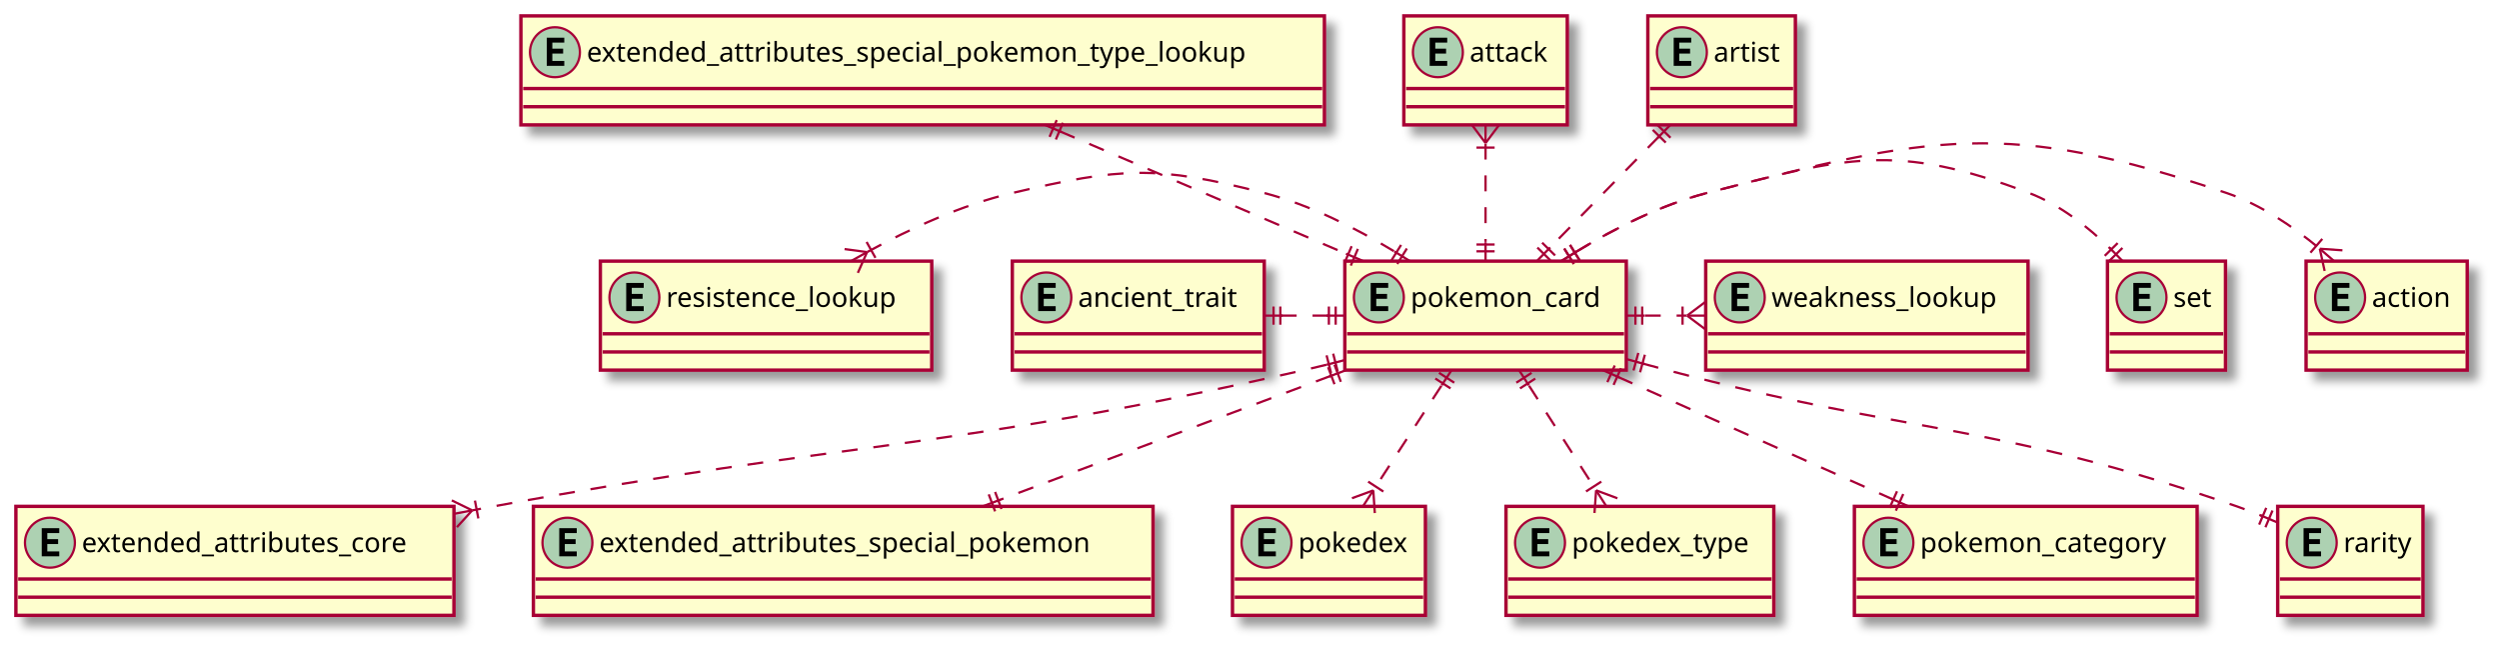
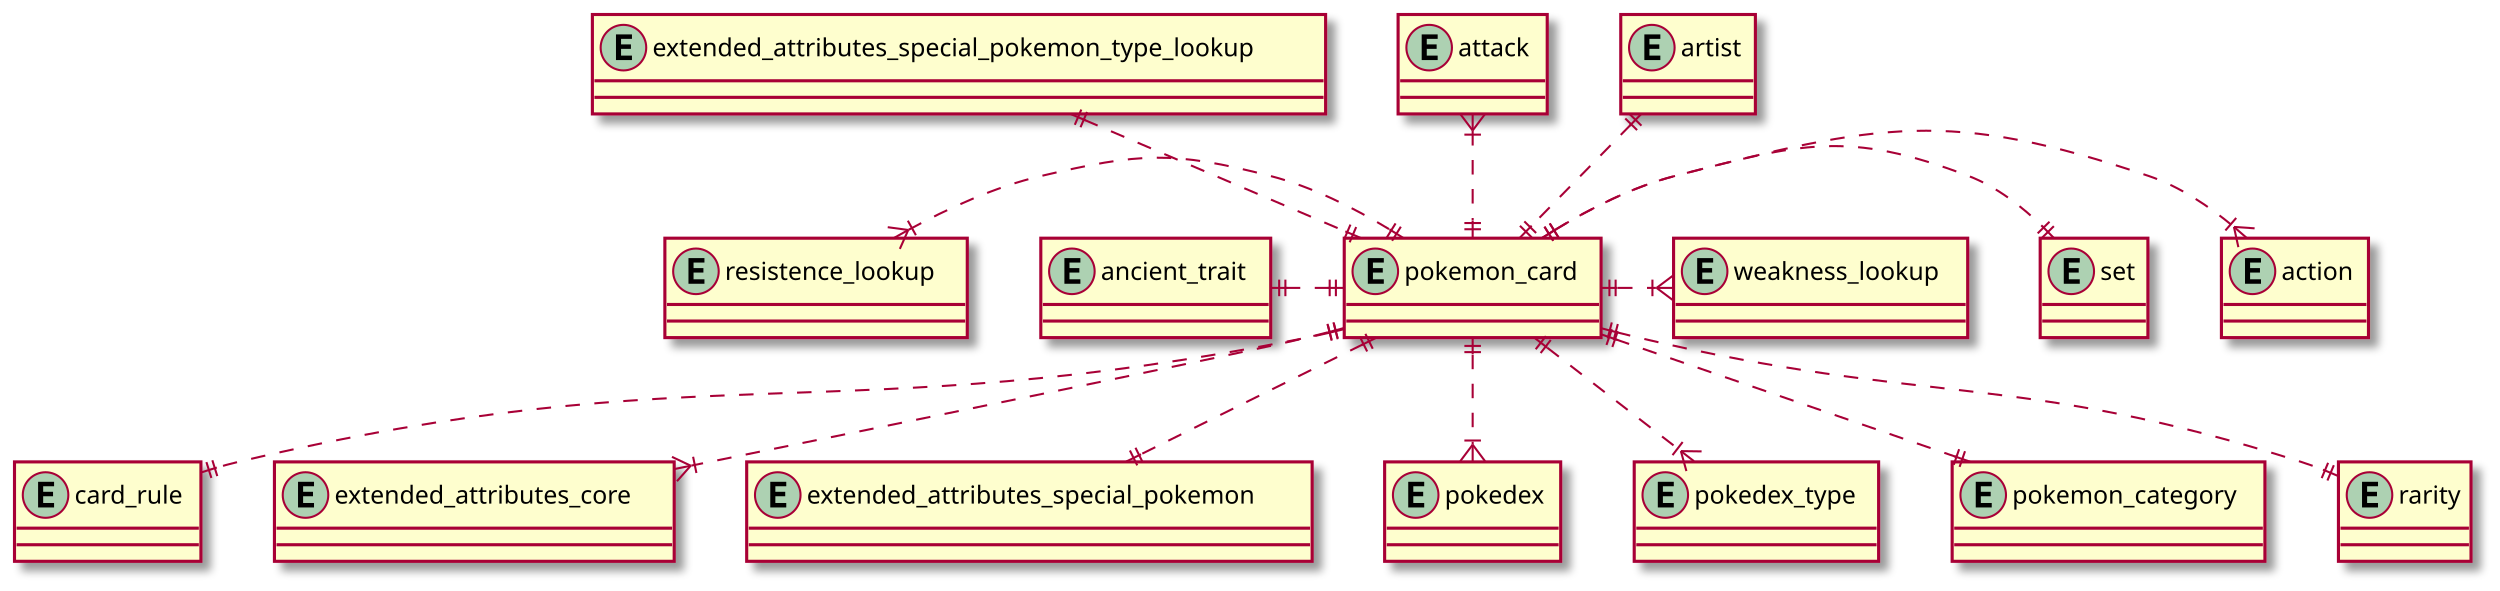
- <svg xmlns="http://www.w3.org/2000/svg" contentScriptType="application/ecmascript" contentStyleType="text/css" height="285px" preserveAspectRatio="none" style="width:1101px;height:285px;" version="1.1" viewBox="0 0 1101 285" width="1101px" zoomAndPan="magnify">
+ <svg xmlns="http://www.w3.org/2000/svg" contentScriptType="application/ecmascript" contentStyleType="text/css" height="285px" preserveAspectRatio="none" style="width:1207px;height:285px;" version="1.1" viewBox="0 0 1207 285" width="1207px" zoomAndPan="magnify">
  <defs>
-     <filter height="300%" id="focoyhp08pveo" width="300%" x="-1" y="-1">
+     <filter height="300%" id="f64eblwnz62o0" width="300%" x="-1" y="-1">
      <feGaussianBlur result="blurOut" stdDeviation="2.0" />
      <feColorMatrix in="blurOut" result="blurOut2" type="matrix" values="0 0 0 0 0 0 0 0 0 0 0 0 0 0 0 0 0 0 .4 0" />
      <feOffset dx="4.0" dy="4.0" in="blurOut2" result="blurOut3" />
      <feBlend in="SourceGraphic" in2="blurOut3" mode="normal" />
    </filter>
  </defs>
  <g>
-     <rect codeLine="2" fill="#FEFECE" filter="url(#focoyhp08pveo)" height="48" id="action" style="stroke:#A80036;stroke-width:1.5;" width="71" x="1016" y="115" />
-     <ellipse cx="1031" cy="131" fill="#ADD1B2" rx="11" ry="11" style="stroke:#A80036;stroke-width:1.0;" />
-     <path d="M1035.109,137 L1027.391,137 L1027.391,124.609 L1035.109,124.609 L1035.109,126.766 L1029.844,126.766 L1029.844,129.438 L1034.609,129.438 L1034.609,131.594 L1029.844,131.594 L1029.844,134.844 L1035.109,134.844 L1035.109,137 Z " fill="#000000" />
-     <text fill="#000000" font-family="sans-serif" font-size="12" lengthAdjust="spacingAndGlyphs" textLength="39" x="1045" y="135.154">action</text>
-     <line style="stroke:#A80036;stroke-width:1.5;" x1="1017" x2="1086" y1="147" y2="147" />
-     <line style="stroke:#A80036;stroke-width:1.5;" x1="1017" x2="1086" y1="155" y2="155" />
-     <rect codeLine="3" fill="#FEFECE" filter="url(#focoyhp08pveo)" height="48" id="ancient_trait" style="stroke:#A80036;stroke-width:1.5;" width="111" x="446" y="115" />
-     <ellipse cx="461" cy="131" fill="#ADD1B2" rx="11" ry="11" style="stroke:#A80036;stroke-width:1.0;" />
-     <path d="M465.109,137 L457.391,137 L457.391,124.609 L465.109,124.609 L465.109,126.766 L459.844,126.766 L459.844,129.438 L464.609,129.438 L464.609,131.594 L459.844,131.594 L459.844,134.844 L465.109,134.844 L465.109,137 Z " fill="#000000" />
-     <text fill="#000000" font-family="sans-serif" font-size="12" lengthAdjust="spacingAndGlyphs" textLength="79" x="475" y="135.154">ancient_trait</text>
-     <line style="stroke:#A80036;stroke-width:1.5;" x1="447" x2="556" y1="147" y2="147" />
-     <line style="stroke:#A80036;stroke-width:1.5;" x1="447" x2="556" y1="155" y2="155" />
-     <rect codeLine="4" fill="#FEFECE" filter="url(#focoyhp08pveo)" height="48" id="artist" style="stroke:#A80036;stroke-width:1.5;" width="65" x="726" y="7" />
-     <ellipse cx="741" cy="23" fill="#ADD1B2" rx="11" ry="11" style="stroke:#A80036;stroke-width:1.0;" />
-     <path d="M745.109,29 L737.391,29 L737.391,16.609 L745.109,16.609 L745.109,18.766 L739.844,18.766 L739.844,21.438 L744.609,21.438 L744.609,23.594 L739.844,23.594 L739.844,26.844 L745.109,26.844 L745.109,29 Z " fill="#000000" />
-     <text fill="#000000" font-family="sans-serif" font-size="12" lengthAdjust="spacingAndGlyphs" textLength="33" x="755" y="27.154">artist</text>
-     <line style="stroke:#A80036;stroke-width:1.5;" x1="727" x2="790" y1="39" y2="39" />
-     <line style="stroke:#A80036;stroke-width:1.5;" x1="727" x2="790" y1="47" y2="47" />
-     <rect codeLine="5" fill="#FEFECE" filter="url(#focoyhp08pveo)" height="48" id="attack" style="stroke:#A80036;stroke-width:1.5;" width="72" x="618.5" y="7" />
-     <ellipse cx="633.5" cy="23" fill="#ADD1B2" rx="11" ry="11" style="stroke:#A80036;stroke-width:1.0;" />
-     <path d="M637.609,29 L629.891,29 L629.891,16.609 L637.609,16.609 L637.609,18.766 L632.344,18.766 L632.344,21.438 L637.109,21.438 L637.109,23.594 L632.344,23.594 L632.344,26.844 L637.609,26.844 L637.609,29 Z " fill="#000000" />
-     <text fill="#000000" font-family="sans-serif" font-size="12" lengthAdjust="spacingAndGlyphs" textLength="40" x="647.5" y="27.154">attack</text>
-     <line style="stroke:#A80036;stroke-width:1.5;" x1="619.5" x2="689.5" y1="39" y2="39" />
-     <line style="stroke:#A80036;stroke-width:1.5;" x1="619.5" x2="689.5" y1="47" y2="47" />
-     <rect codeLine="6" fill="#FEFECE" filter="url(#focoyhp08pveo)" height="48" id="extended_attributes_core" style="stroke:#A80036;stroke-width:1.5;" width="193" x="7" y="223" />
+     <rect codeLine="2" fill="#FEFECE" filter="url(#f64eblwnz62o0)" height="48" id="action" style="stroke:#A80036;stroke-width:1.5;" width="71" x="1072.5" y="115" />
+     <ellipse cx="1087.5" cy="131" fill="#ADD1B2" rx="11" ry="11" style="stroke:#A80036;stroke-width:1.0;" />
+     <path d="M1091.609,137 L1083.891,137 L1083.891,124.609 L1091.609,124.609 L1091.609,126.766 L1086.344,126.766 L1086.344,129.438 L1091.109,129.438 L1091.109,131.594 L1086.344,131.594 L1086.344,134.844 L1091.609,134.844 L1091.609,137 Z " fill="#000000" />
+     <text fill="#000000" font-family="sans-serif" font-size="12" lengthAdjust="spacing" textLength="39" x="1101.5" y="135.154">action</text>
+     <line style="stroke:#A80036;stroke-width:1.5;" x1="1073.5" x2="1142.5" y1="147" y2="147" />
+     <line style="stroke:#A80036;stroke-width:1.5;" x1="1073.5" x2="1142.5" y1="155" y2="155" />
+     <rect codeLine="3" fill="#FEFECE" filter="url(#f64eblwnz62o0)" height="48" id="ancient_trait" style="stroke:#A80036;stroke-width:1.5;" width="111" x="502.5" y="115" />
+     <ellipse cx="517.5" cy="131" fill="#ADD1B2" rx="11" ry="11" style="stroke:#A80036;stroke-width:1.0;" />
+     <path d="M521.609,137 L513.891,137 L513.891,124.609 L521.609,124.609 L521.609,126.766 L516.344,126.766 L516.344,129.438 L521.109,129.438 L521.109,131.594 L516.344,131.594 L516.344,134.844 L521.609,134.844 L521.609,137 Z " fill="#000000" />
+     <text fill="#000000" font-family="sans-serif" font-size="12" lengthAdjust="spacing" textLength="79" x="531.5" y="135.154">ancient_trait</text>
+     <line style="stroke:#A80036;stroke-width:1.5;" x1="503.5" x2="612.5" y1="147" y2="147" />
+     <line style="stroke:#A80036;stroke-width:1.5;" x1="503.5" x2="612.5" y1="155" y2="155" />
+     <rect codeLine="4" fill="#FEFECE" filter="url(#f64eblwnz62o0)" height="48" id="artist" style="stroke:#A80036;stroke-width:1.5;" width="65" x="782.5" y="7" />
+     <ellipse cx="797.5" cy="23" fill="#ADD1B2" rx="11" ry="11" style="stroke:#A80036;stroke-width:1.0;" />
+     <path d="M801.609,29 L793.891,29 L793.891,16.609 L801.609,16.609 L801.609,18.766 L796.344,18.766 L796.344,21.438 L801.109,21.438 L801.109,23.594 L796.344,23.594 L796.344,26.844 L801.609,26.844 L801.609,29 Z " fill="#000000" />
+     <text fill="#000000" font-family="sans-serif" font-size="12" lengthAdjust="spacing" textLength="33" x="811.5" y="27.154">artist</text>
+     <line style="stroke:#A80036;stroke-width:1.5;" x1="783.5" x2="846.5" y1="39" y2="39" />
+     <line style="stroke:#A80036;stroke-width:1.5;" x1="783.5" x2="846.5" y1="47" y2="47" />
+     <rect codeLine="5" fill="#FEFECE" filter="url(#f64eblwnz62o0)" height="48" id="attack" style="stroke:#A80036;stroke-width:1.5;" width="72" x="675" y="7" />
+     <ellipse cx="690" cy="23" fill="#ADD1B2" rx="11" ry="11" style="stroke:#A80036;stroke-width:1.0;" />
+     <path d="M694.109,29 L686.391,29 L686.391,16.609 L694.109,16.609 L694.109,18.766 L688.844,18.766 L688.844,21.438 L693.609,21.438 L693.609,23.594 L688.844,23.594 L688.844,26.844 L694.109,26.844 L694.109,29 Z " fill="#000000" />
+     <text fill="#000000" font-family="sans-serif" font-size="12" lengthAdjust="spacing" textLength="40" x="704" y="27.154">attack</text>
+     <line style="stroke:#A80036;stroke-width:1.5;" x1="676" x2="746" y1="39" y2="39" />
+     <line style="stroke:#A80036;stroke-width:1.5;" x1="676" x2="746" y1="47" y2="47" />
+     <rect codeLine="6" fill="#FEFECE" filter="url(#f64eblwnz62o0)" height="48" id="card_rule" style="stroke:#A80036;stroke-width:1.5;" width="90" x="7" y="223" />
    <ellipse cx="22" cy="239" fill="#ADD1B2" rx="11" ry="11" style="stroke:#A80036;stroke-width:1.0;" />
    <path d="M26.109,245 L18.391,245 L18.391,232.609 L26.109,232.609 L26.109,234.766 L20.844,234.766 L20.844,237.438 L25.609,237.438 L25.609,239.594 L20.844,239.594 L20.844,242.844 L26.109,242.844 L26.109,245 Z " fill="#000000" />
-     <text fill="#000000" font-family="sans-serif" font-size="12" lengthAdjust="spacingAndGlyphs" textLength="161" x="36" y="243.154">extended_attributes_core</text>
-     <line style="stroke:#A80036;stroke-width:1.5;" x1="8" x2="199" y1="255" y2="255" />
-     <line style="stroke:#A80036;stroke-width:1.5;" x1="8" x2="199" y1="263" y2="263" />
-     <rect codeLine="7" fill="#FEFECE" filter="url(#focoyhp08pveo)" height="48" id="extended_attributes_special_pokemon" style="stroke:#A80036;stroke-width:1.5;" width="273" x="235" y="223" />
-     <ellipse cx="250" cy="239" fill="#ADD1B2" rx="11" ry="11" style="stroke:#A80036;stroke-width:1.0;" />
-     <path d="M254.109,245 L246.391,245 L246.391,232.609 L254.109,232.609 L254.109,234.766 L248.844,234.766 L248.844,237.438 L253.609,237.438 L253.609,239.594 L248.844,239.594 L248.844,242.844 L254.109,242.844 L254.109,245 Z " fill="#000000" />
-     <text fill="#000000" font-family="sans-serif" font-size="12" lengthAdjust="spacingAndGlyphs" textLength="241" x="264" y="243.154">extended_attributes_special_pokemon</text>
-     <line style="stroke:#A80036;stroke-width:1.5;" x1="236" x2="507" y1="255" y2="255" />
-     <line style="stroke:#A80036;stroke-width:1.5;" x1="236" x2="507" y1="263" y2="263" />
-     <rect codeLine="8" fill="#FEFECE" filter="url(#focoyhp08pveo)" height="48" id="extended_attributes_special_pokemon_type_lookup" style="stroke:#A80036;stroke-width:1.5;" width="354" x="229.5" y="7" />
-     <ellipse cx="244.5" cy="23" fill="#ADD1B2" rx="11" ry="11" style="stroke:#A80036;stroke-width:1.0;" />
-     <path d="M248.609,29 L240.891,29 L240.891,16.609 L248.609,16.609 L248.609,18.766 L243.344,18.766 L243.344,21.438 L248.109,21.438 L248.109,23.594 L243.344,23.594 L243.344,26.844 L248.609,26.844 L248.609,29 Z " fill="#000000" />
-     <text fill="#000000" font-family="sans-serif" font-size="12" lengthAdjust="spacingAndGlyphs" textLength="322" x="258.5" y="27.154">extended_attributes_special_pokemon_type_lookup</text>
-     <line style="stroke:#A80036;stroke-width:1.5;" x1="230.5" x2="582.5" y1="39" y2="39" />
-     <line style="stroke:#A80036;stroke-width:1.5;" x1="230.5" x2="582.5" y1="47" y2="47" />
-     <rect codeLine="9" fill="#FEFECE" filter="url(#focoyhp08pveo)" height="48" id="pokedex" style="stroke:#A80036;stroke-width:1.5;" width="85" x="543" y="223" />
-     <ellipse cx="558" cy="239" fill="#ADD1B2" rx="11" ry="11" style="stroke:#A80036;stroke-width:1.0;" />
-     <path d="M562.109,245 L554.391,245 L554.391,232.609 L562.109,232.609 L562.109,234.766 L556.844,234.766 L556.844,237.438 L561.609,237.438 L561.609,239.594 L556.844,239.594 L556.844,242.844 L562.109,242.844 L562.109,245 Z " fill="#000000" />
-     <text fill="#000000" font-family="sans-serif" font-size="12" lengthAdjust="spacingAndGlyphs" textLength="53" x="572" y="243.154">pokedex</text>
-     <line style="stroke:#A80036;stroke-width:1.5;" x1="544" x2="627" y1="255" y2="255" />
-     <line style="stroke:#A80036;stroke-width:1.5;" x1="544" x2="627" y1="263" y2="263" />
-     <rect codeLine="10" fill="#FEFECE" filter="url(#focoyhp08pveo)" height="48" id="pokedex_type" style="stroke:#A80036;stroke-width:1.5;" width="118" x="663.5" y="223" />
-     <ellipse cx="678.5" cy="239" fill="#ADD1B2" rx="11" ry="11" style="stroke:#A80036;stroke-width:1.0;" />
-     <path d="M682.609,245 L674.891,245 L674.891,232.609 L682.609,232.609 L682.609,234.766 L677.344,234.766 L677.344,237.438 L682.109,237.438 L682.109,239.594 L677.344,239.594 L677.344,242.844 L682.609,242.844 L682.609,245 Z " fill="#000000" />
-     <text fill="#000000" font-family="sans-serif" font-size="12" lengthAdjust="spacingAndGlyphs" textLength="86" x="692.5" y="243.154">pokedex_type</text>
-     <line style="stroke:#A80036;stroke-width:1.5;" x1="664.5" x2="780.5" y1="255" y2="255" />
-     <line style="stroke:#A80036;stroke-width:1.5;" x1="664.5" x2="780.5" y1="263" y2="263" />
-     <rect codeLine="11" fill="#FEFECE" filter="url(#focoyhp08pveo)" height="48" id="pokemon_card" style="stroke:#A80036;stroke-width:1.5;" width="124" x="592.5" y="115" />
-     <ellipse cx="607.5" cy="131" fill="#ADD1B2" rx="11" ry="11" style="stroke:#A80036;stroke-width:1.0;" />
-     <path d="M611.609,137 L603.891,137 L603.891,124.609 L611.609,124.609 L611.609,126.766 L606.344,126.766 L606.344,129.438 L611.109,129.438 L611.109,131.594 L606.344,131.594 L606.344,134.844 L611.609,134.844 L611.609,137 Z " fill="#000000" />
-     <text fill="#000000" font-family="sans-serif" font-size="12" lengthAdjust="spacingAndGlyphs" textLength="92" x="621.5" y="135.154">pokemon_card</text>
-     <line style="stroke:#A80036;stroke-width:1.5;" x1="593.5" x2="715.5" y1="147" y2="147" />
-     <line style="stroke:#A80036;stroke-width:1.5;" x1="593.5" x2="715.5" y1="155" y2="155" />
-     <rect codeLine="12" fill="#FEFECE" filter="url(#focoyhp08pveo)" height="48" id="pokemon_category" style="stroke:#A80036;stroke-width:1.5;" width="151" x="817" y="223" />
-     <ellipse cx="832" cy="239" fill="#ADD1B2" rx="11" ry="11" style="stroke:#A80036;stroke-width:1.0;" />
-     <path d="M836.109,245 L828.391,245 L828.391,232.609 L836.109,232.609 L836.109,234.766 L830.844,234.766 L830.844,237.438 L835.609,237.438 L835.609,239.594 L830.844,239.594 L830.844,242.844 L836.109,242.844 L836.109,245 Z " fill="#000000" />
-     <text fill="#000000" font-family="sans-serif" font-size="12" lengthAdjust="spacingAndGlyphs" textLength="119" x="846" y="243.154">pokemon_category</text>
-     <line style="stroke:#A80036;stroke-width:1.5;" x1="818" x2="967" y1="255" y2="255" />
-     <line style="stroke:#A80036;stroke-width:1.5;" x1="818" x2="967" y1="263" y2="263" />
-     <rect codeLine="13" fill="#FEFECE" filter="url(#focoyhp08pveo)" height="48" id="rarity" style="stroke:#A80036;stroke-width:1.5;" width="64" x="1003.5" y="223" />
-     <ellipse cx="1018.5" cy="239" fill="#ADD1B2" rx="11" ry="11" style="stroke:#A80036;stroke-width:1.0;" />
-     <path d="M1022.609,245 L1014.891,245 L1014.891,232.609 L1022.609,232.609 L1022.609,234.766 L1017.344,234.766 L1017.344,237.438 L1022.109,237.438 L1022.109,239.594 L1017.344,239.594 L1017.344,242.844 L1022.609,242.844 L1022.609,245 Z " fill="#000000" />
-     <text fill="#000000" font-family="sans-serif" font-size="12" lengthAdjust="spacingAndGlyphs" textLength="32" x="1032.5" y="243.154">rarity</text>
-     <line style="stroke:#A80036;stroke-width:1.5;" x1="1004.5" x2="1066.5" y1="255" y2="255" />
-     <line style="stroke:#A80036;stroke-width:1.5;" x1="1004.5" x2="1066.5" y1="263" y2="263" />
-     <rect codeLine="14" fill="#FEFECE" filter="url(#focoyhp08pveo)" height="48" id="resistence_lookup" style="stroke:#A80036;stroke-width:1.5;" width="146" x="264.5" y="115" />
-     <ellipse cx="279.5" cy="131" fill="#ADD1B2" rx="11" ry="11" style="stroke:#A80036;stroke-width:1.0;" />
-     <path d="M283.609,137 L275.891,137 L275.891,124.609 L283.609,124.609 L283.609,126.766 L278.344,126.766 L278.344,129.438 L283.109,129.438 L283.109,131.594 L278.344,131.594 L278.344,134.844 L283.609,134.844 L283.609,137 Z " fill="#000000" />
-     <text fill="#000000" font-family="sans-serif" font-size="12" lengthAdjust="spacingAndGlyphs" textLength="114" x="293.5" y="135.154">resistence_lookup</text>
-     <line style="stroke:#A80036;stroke-width:1.5;" x1="265.5" x2="409.5" y1="147" y2="147" />
-     <line style="stroke:#A80036;stroke-width:1.5;" x1="265.5" x2="409.5" y1="155" y2="155" />
-     <rect codeLine="15" fill="#FEFECE" filter="url(#focoyhp08pveo)" height="48" id="set" style="stroke:#A80036;stroke-width:1.5;" width="52" x="928.5" y="115" />
-     <ellipse cx="943.5" cy="131" fill="#ADD1B2" rx="11" ry="11" style="stroke:#A80036;stroke-width:1.0;" />
-     <path d="M947.609,137 L939.891,137 L939.891,124.609 L947.609,124.609 L947.609,126.766 L942.344,126.766 L942.344,129.438 L947.109,129.438 L947.109,131.594 L942.344,131.594 L942.344,134.844 L947.609,134.844 L947.609,137 Z " fill="#000000" />
-     <text fill="#000000" font-family="sans-serif" font-size="12" lengthAdjust="spacingAndGlyphs" textLength="20" x="957.5" y="135.154">set</text>
-     <line style="stroke:#A80036;stroke-width:1.5;" x1="929.5" x2="979.5" y1="147" y2="147" />
-     <line style="stroke:#A80036;stroke-width:1.5;" x1="929.5" x2="979.5" y1="155" y2="155" />
-     <rect codeLine="16" fill="#FEFECE" filter="url(#focoyhp08pveo)" height="48" id="weakness_lookup" style="stroke:#A80036;stroke-width:1.5;" width="142" x="751.5" y="115" />
-     <ellipse cx="766.5" cy="131" fill="#ADD1B2" rx="11" ry="11" style="stroke:#A80036;stroke-width:1.0;" />
-     <path d="M770.609,137 L762.891,137 L762.891,124.609 L770.609,124.609 L770.609,126.766 L765.344,126.766 L765.344,129.438 L770.109,129.438 L770.109,131.594 L765.344,131.594 L765.344,134.844 L770.609,134.844 L770.609,137 Z " fill="#000000" />
-     <text fill="#000000" font-family="sans-serif" font-size="12" lengthAdjust="spacingAndGlyphs" textLength="110" x="780.5" y="135.154">weakness_lookup</text>
-     <line style="stroke:#A80036;stroke-width:1.5;" x1="752.5" x2="892.5" y1="147" y2="147" />
-     <line style="stroke:#A80036;stroke-width:1.5;" x1="752.5" x2="892.5" y1="155" y2="155" />
-     <path codeLine="18" d="M694.89,110.61 C711.73,100.42 732,90.17 752,85 C850.54,59.53 884.61,52.33 981,85 C995.91,90.05 1010.14,99.66 1021.86,109.39 " fill="none" id="pokemon_card-action" style="stroke:#A80036;stroke-width:1.0;stroke-dasharray:7.0,7.0;" />
-     <line style="stroke:#A80036;stroke-width:1.0;" x1="1022.044" x2="1032.021" y1="109.552" y2="110.238" />
-     <line style="stroke:#A80036;stroke-width:1.0;" x1="1022.044" x2="1024.179" y1="109.552" y2="119.322" />
-     <line style="stroke:#A80036;stroke-width:1.0;" x1="1022.044" x2="1028.1" y1="109.552" y2="114.78" />
-     <line style="stroke:#A80036;stroke-width:1.0;" x1="1023.144" x2="1017.916" y1="105.218" y2="111.274" />
-     <line style="stroke:#A80036;stroke-width:1.0;" x1="693.4" x2="689.169" y1="116.239" y2="109.45" />
-     <line style="stroke:#A80036;stroke-width:1.0;" x1="695.946" x2="691.715" y1="114.653" y2="107.863" />
-     <line style="stroke:#A80036;stroke-width:1.0;" x1="694.68" x2="687.89" y1="110.729" y2="114.96" />
-     <path codeLine="19" d="M564.27,139 C571.32,139 578.37,139 585.42,139 " fill="none" id="ancient_trait-pokemon_card" style="stroke:#A80036;stroke-width:1.0;stroke-dasharray:7.0,7.0;" />
-     <line style="stroke:#A80036;stroke-width:1.0;" x1="588.47" x2="588.47" y1="135" y2="143" />
-     <line style="stroke:#A80036;stroke-width:1.0;" x1="585.47" x2="585.47" y1="135" y2="143" />
-     <line style="stroke:#A80036;stroke-width:1.0;" x1="584.47" x2="592.47" y1="139" y2="139" />
-     <line style="stroke:#A80036;stroke-width:1.0;" x1="561.08" x2="561.08" y1="143" y2="135" />
-     <line style="stroke:#A80036;stroke-width:1.0;" x1="564.08" x2="564.08" y1="143" y2="135" />
-     <line style="stroke:#A80036;stroke-width:1.0;" x1="565.08" x2="557.08" y1="139" y2="139" />
-     <path codeLine="20" d="M730.9,60.13 C715.89,75.42 697.38,94.29 682.34,109.62 " fill="none" id="artist-pokemon_card" style="stroke:#A80036;stroke-width:1.0;stroke-dasharray:7.0,7.0;" />
-     <line style="stroke:#A80036;stroke-width:1.0;" x1="683.037" x2="677.331" y1="114.631" y2="109.023" />
-     <line style="stroke:#A80036;stroke-width:1.0;" x1="685.139" x2="679.434" y1="112.491" y2="106.884" />
-     <line style="stroke:#A80036;stroke-width:1.0;" x1="682.988" x2="677.38" y1="108.974" y2="114.68" />
-     <line style="stroke:#A80036;stroke-width:1.0;" x1="730.273" x2="735.987" y1="55.057" y2="60.657" />
-     <line style="stroke:#A80036;stroke-width:1.0;" x1="728.174" x2="733.887" y1="57.2" y2="62.799" />
-     <line style="stroke:#A80036;stroke-width:1.0;" x1="730.331" x2="735.93" y1="60.714" y2="55" />
-     <path codeLine="21" d="M654.5,63.26 C654.5,76.89 654.5,92.85 654.5,106.51 " fill="none" id="attack-pokemon_card" style="stroke:#A80036;stroke-width:1.0;stroke-dasharray:7.0,7.0;" />
-     <line style="stroke:#A80036;stroke-width:1.0;" x1="658.5" x2="650.5" y1="110.68" y2="110.68" />
-     <line style="stroke:#A80036;stroke-width:1.0;" x1="658.5" x2="650.5" y1="107.68" y2="107.68" />
-     <line style="stroke:#A80036;stroke-width:1.0;" x1="654.5" x2="654.5" y1="106.68" y2="114.68" />
-     <line style="stroke:#A80036;stroke-width:1.0;" x1="654.5" x2="648.5" y1="63" y2="55" />
-     <line style="stroke:#A80036;stroke-width:1.0;" x1="654.5" x2="660.5" y1="63" y2="55" />
-     <line style="stroke:#A80036;stroke-width:1.0;" x1="654.5" x2="654.5" y1="63" y2="55" />
-     <line style="stroke:#A80036;stroke-width:1.0;" x1="650.5" x2="658.5" y1="65" y2="65" />
-     <path codeLine="22" d="M584.4,160.64 C581.06,161.47 577.75,162.26 574.5,163 C417.6,198.62 375.71,193.75 217.5,223 C214.41,223.57 211.27,224.16 208.1,224.76 " fill="none" id="pokemon_card-extended_attributes_core" style="stroke:#A80036;stroke-width:1.0;stroke-dasharray:7.0,7.0;" />
-     <line style="stroke:#A80036;stroke-width:1.0;" x1="208.028" x2="201.295" y1="224.77" y2="232.164" />
-     <line style="stroke:#A80036;stroke-width:1.0;" x1="208.028" x2="199.045" y1="224.77" y2="220.376" />
-     <line style="stroke:#A80036;stroke-width:1.0;" x1="208.028" x2="200.17" y1="224.77" y2="226.27" />
-     <line style="stroke:#A80036;stroke-width:1.0;" x1="210.743" x2="209.243" y1="228.324" y2="220.466" />
-     <line style="stroke:#A80036;stroke-width:1.0;" x1="587.363" x2="589.347" y1="155.757" y2="163.507" />
-     <line style="stroke:#A80036;stroke-width:1.0;" x1="584.457" x2="586.441" y1="156.501" y2="164.251" />
-     <line style="stroke:#A80036;stroke-width:1.0;" x1="584.48" x2="592.23" y1="160.624" y2="158.64" />
-     <path codeLine="23" d="M586.33,165.53 C542,182.14 484.4,203.71 440,220.34 " fill="none" id="pokemon_card-extended_attributes_special_pokemon" style="stroke:#A80036;stroke-width:1.0;stroke-dasharray:7.0,7.0;" />
-     <line style="stroke:#A80036;stroke-width:1.0;" x1="438.419" x2="435.612" y1="225.202" y2="217.711" />
-     <line style="stroke:#A80036;stroke-width:1.0;" x1="441.228" x2="438.421" y1="224.149" y2="216.658" />
-     <line style="stroke:#A80036;stroke-width:1.0;" x1="440.761" x2="433.27" y1="220.053" y2="222.86" />
-     <line style="stroke:#A80036;stroke-width:1.0;" x1="587.941" x2="590.748" y1="160.658" y2="168.149" />
-     <line style="stroke:#A80036;stroke-width:1.0;" x1="585.131" x2="587.939" y1="161.711" y2="169.202" />
-     <line style="stroke:#A80036;stroke-width:1.0;" x1="585.599" x2="593.09" y1="165.807" y2="163" />
-     <path codeLine="24" d="M467,57.86 C505.51,74.32 555.23,95.57 593.79,112.05 " fill="none" id="extended_attributes_special_pokemon_type_lookup-pokemon_card" style="stroke:#A80036;stroke-width:1.0;stroke-dasharray:7.0,7.0;" />
-     <line style="stroke:#A80036;stroke-width:1.0;" x1="598.261" x2="595.121" y1="109.611" y2="116.969" />
-     <line style="stroke:#A80036;stroke-width:1.0;" x1="595.501" x2="592.362" y1="108.434" y2="115.792" />
-     <line style="stroke:#A80036;stroke-width:1.0;" x1="593.012" x2="600.37" y1="111.721" y2="114.86" />
-     <line style="stroke:#A80036;stroke-width:1.0;" x1="462.419" x2="465.559" y1="60.249" y2="52.891" />
-     <line style="stroke:#A80036;stroke-width:1.0;" x1="465.179" x2="468.318" y1="61.426" y2="54.068" />
-     <line style="stroke:#A80036;stroke-width:1.0;" x1="467.668" x2="460.31" y1="58.139" y2="55" />
-     <path codeLine="25" d="M635.03,169.91 C625.68,184.28 614.49,201.46 605.12,215.86 " fill="none" id="pokemon_card-pokedex" style="stroke:#A80036;stroke-width:1.0;stroke-dasharray:7.0,7.0;" />
-     <line style="stroke:#A80036;stroke-width:1.0;" x1="605.041" x2="605.71" y1="215.973" y2="225.951" />
-     <line style="stroke:#A80036;stroke-width:1.0;" x1="605.041" x2="595.65" y1="215.973" y2="219.409" />
-     <line style="stroke:#A80036;stroke-width:1.0;" x1="605.041" x2="600.68" y1="215.973" y2="222.68" />
-     <line style="stroke:#A80036;stroke-width:1.0;" x1="609.485" x2="602.779" y1="216.477" y2="212.116" />
-     <line style="stroke:#A80036;stroke-width:1.0;" x1="633.996" x2="640.703" y1="164.173" y2="168.534" />
-     <line style="stroke:#A80036;stroke-width:1.0;" x1="632.361" x2="639.067" y1="166.688" y2="171.049" />
-     <line style="stroke:#A80036;stroke-width:1.0;" x1="635.169" x2="639.53" y1="169.707" y2="163" />
-     <path codeLine="26" d="M673.69,169.91 C682.9,184.28 693.93,201.46 703.16,215.86 " fill="none" id="pokemon_card-pokedex_type" style="stroke:#A80036;stroke-width:1.0;stroke-dasharray:7.0,7.0;" />
-     <line style="stroke:#A80036;stroke-width:1.0;" x1="703.218" x2="712.589" y1="215.948" y2="219.439" />
-     <line style="stroke:#A80036;stroke-width:1.0;" x1="703.218" x2="702.491" y1="215.948" y2="225.921" />
-     <line style="stroke:#A80036;stroke-width:1.0;" x1="703.218" x2="707.54" y1="215.948" y2="222.68" />
-     <line style="stroke:#A80036;stroke-width:1.0;" x1="705.504" x2="698.772" y1="212.104" y2="216.426" />
-     <line style="stroke:#A80036;stroke-width:1.0;" x1="668.05" x2="674.778" y1="168.528" y2="164.2" />
-     <line style="stroke:#A80036;stroke-width:1.0;" x1="669.673" x2="676.401" y1="171.051" y2="166.723" />
-     <line style="stroke:#A80036;stroke-width:1.0;" x1="673.578" x2="669.25" y1="169.728" y2="163" />
-     <path codeLine="27" d="M712.8,165.97 C749.58,182.35 796.93,203.44 833.79,219.85 " fill="none" id="pokemon_card-pokemon_category" style="stroke:#A80036;stroke-width:1.0;stroke-dasharray:7.0,7.0;" />
-     <line style="stroke:#A80036;stroke-width:1.0;" x1="838.523" x2="835.269" y1="217.579" y2="224.887" />
-     <line style="stroke:#A80036;stroke-width:1.0;" x1="835.782" x2="832.528" y1="216.359" y2="223.667" />
-     <line style="stroke:#A80036;stroke-width:1.0;" x1="833.241" x2="840.55" y1="219.606" y2="222.86" />
-     <line style="stroke:#A80036;stroke-width:1.0;" x1="708.172" x2="711.419" y1="168.279" y2="160.968" />
-     <line style="stroke:#A80036;stroke-width:1.0;" x1="710.913" x2="714.161" y1="169.497" y2="162.186" />
-     <line style="stroke:#A80036;stroke-width:1.0;" x1="713.451" x2="706.14" y1="166.248" y2="163" />
-     <path codeLine="28" d="M723.83,160.14 C727.44,161.12 731.01,162.08 734.5,163 C845.42,192.19 877.1,185.52 985.5,223 C989.17,224.27 992.93,225.71 996.67,227.25 " fill="none" id="pokemon_card-rarity" style="stroke:#A80036;stroke-width:1.0;stroke-dasharray:7.0,7.0;" />
-     <line style="stroke:#A80036;stroke-width:1.0;" x1="1001.217" x2="998.097" y1="224.837" y2="232.203" />
-     <line style="stroke:#A80036;stroke-width:1.0;" x1="998.454" x2="995.334" y1="223.667" y2="231.034" />
-     <line style="stroke:#A80036;stroke-width:1.0;" x1="995.973" x2="1003.34" y1="226.96" y2="230.08" />
-     <line style="stroke:#A80036;stroke-width:1.0;" x1="719.677" x2="721.797" y1="163.147" y2="155.433" />
-     <line style="stroke:#A80036;stroke-width:1.0;" x1="722.57" x2="724.69" y1="163.942" y2="156.228" />
-     <line style="stroke:#A80036;stroke-width:1.0;" x1="724.594" x2="716.88" y1="160.35" y2="158.23" />
-     <path codeLine="29" d="M382.09,110.99 C401.04,100.66 423.84,90.21 446,85 C494.02,73.71 509.24,72.66 557,85 C577,90.17 597.27,100.42 614.11,110.61 " fill="none" id="resistence_lookup-pokemon_card" style="stroke:#A80036;stroke-width:1.0;stroke-dasharray:7.0,7.0;" />
-     <line style="stroke:#A80036;stroke-width:1.0;" x1="619.831" x2="615.6" y1="109.45" y2="116.239" />
-     <line style="stroke:#A80036;stroke-width:1.0;" x1="617.285" x2="613.054" y1="107.863" y2="114.653" />
-     <line style="stroke:#A80036;stroke-width:1.0;" x1="614.32" x2="621.11" y1="110.729" y2="114.96" />
-     <line style="stroke:#A80036;stroke-width:1.0;" x1="382.005" x2="377.945" y1="111.03" y2="120.169" />
-     <line style="stroke:#A80036;stroke-width:1.0;" x1="382.005" x2="372.095" y1="111.03" y2="109.691" />
-     <line style="stroke:#A80036;stroke-width:1.0;" x1="382.005" x2="375.02" y1="111.03" y2="114.93" />
-     <line style="stroke:#A80036;stroke-width:1.0;" x1="385.701" x2="381.802" y1="113.548" y2="106.563" />
-     <path codeLine="30" d="M693.99,111.15 C711,100.78 731.64,90.26 752,85 C813.1,69.21 835.03,62.51 894,85 C907.55,90.17 920,99.93 930.03,109.74 " fill="none" id="pokemon_card-set" style="stroke:#A80036;stroke-width:1.0;stroke-dasharray:7.0,7.0;" />
-     <line style="stroke:#A80036;stroke-width:1.0;" x1="935.099" x2="929.393" y1="109.193" y2="114.801" />
-     <line style="stroke:#A80036;stroke-width:1.0;" x1="932.996" x2="927.29" y1="107.054" y2="112.661" />
-     <line style="stroke:#A80036;stroke-width:1.0;" x1="929.442" x2="935.05" y1="109.144" y2="114.85" />
-     <line style="stroke:#A80036;stroke-width:1.0;" x1="693.4" x2="689.172" y1="116.242" y2="109.45" />
-     <line style="stroke:#A80036;stroke-width:1.0;" x1="695.947" x2="691.718" y1="114.656" y2="107.865" />
-     <line style="stroke:#A80036;stroke-width:1.0;" x1="694.681" x2="687.89" y1="110.732" y2="114.96" />
-     <path codeLine="31" d="M724.67,139 C730.77,139 736.87,139 742.97,139 " fill="none" id="pokemon_card-weakness_lookup" style="stroke:#A80036;stroke-width:1.0;stroke-dasharray:7.0,7.0;" />
-     <line style="stroke:#A80036;stroke-width:1.0;" x1="743.29" x2="751.29" y1="139" y2="133" />
-     <line style="stroke:#A80036;stroke-width:1.0;" x1="743.29" x2="751.29" y1="139" y2="145" />
-     <line style="stroke:#A80036;stroke-width:1.0;" x1="743.29" x2="751.29" y1="139" y2="139" />
-     <line style="stroke:#A80036;stroke-width:1.0;" x1="741.29" x2="741.29" y1="135" y2="143" />
-     <line style="stroke:#A80036;stroke-width:1.0;" x1="720.52" x2="720.52" y1="143" y2="135" />
-     <line style="stroke:#A80036;stroke-width:1.0;" x1="723.52" x2="723.52" y1="143" y2="135" />
-     <line style="stroke:#A80036;stroke-width:1.0;" x1="724.52" x2="716.52" y1="139" y2="139" />
+     <text fill="#000000" font-family="sans-serif" font-size="12" lengthAdjust="spacing" textLength="58" x="36" y="243.154">card_rule</text>
+     <line style="stroke:#A80036;stroke-width:1.5;" x1="8" x2="96" y1="255" y2="255" />
+     <line style="stroke:#A80036;stroke-width:1.5;" x1="8" x2="96" y1="263" y2="263" />
+     <rect codeLine="7" fill="#FEFECE" filter="url(#f64eblwnz62o0)" height="48" id="extended_attributes_core" style="stroke:#A80036;stroke-width:1.5;" width="193" x="132.5" y="223" />
+     <ellipse cx="147.5" cy="239" fill="#ADD1B2" rx="11" ry="11" style="stroke:#A80036;stroke-width:1.0;" />
+     <path d="M151.609,245 L143.891,245 L143.891,232.609 L151.609,232.609 L151.609,234.766 L146.344,234.766 L146.344,237.438 L151.109,237.438 L151.109,239.594 L146.344,239.594 L146.344,242.844 L151.609,242.844 L151.609,245 Z " fill="#000000" />
+     <text fill="#000000" font-family="sans-serif" font-size="12" lengthAdjust="spacing" textLength="161" x="161.5" y="243.154">extended_attributes_core</text>
+     <line style="stroke:#A80036;stroke-width:1.5;" x1="133.5" x2="324.5" y1="255" y2="255" />
+     <line style="stroke:#A80036;stroke-width:1.5;" x1="133.5" x2="324.5" y1="263" y2="263" />
+     <rect codeLine="8" fill="#FEFECE" filter="url(#f64eblwnz62o0)" height="48" id="extended_attributes_special_pokemon" style="stroke:#A80036;stroke-width:1.5;" width="273" x="360.5" y="223" />
+     <ellipse cx="375.5" cy="239" fill="#ADD1B2" rx="11" ry="11" style="stroke:#A80036;stroke-width:1.0;" />
+     <path d="M379.609,245 L371.891,245 L371.891,232.609 L379.609,232.609 L379.609,234.766 L374.344,234.766 L374.344,237.438 L379.109,237.438 L379.109,239.594 L374.344,239.594 L374.344,242.844 L379.609,242.844 L379.609,245 Z " fill="#000000" />
+     <text fill="#000000" font-family="sans-serif" font-size="12" lengthAdjust="spacing" textLength="241" x="389.5" y="243.154">extended_attributes_special_pokemon</text>
+     <line style="stroke:#A80036;stroke-width:1.5;" x1="361.5" x2="632.5" y1="255" y2="255" />
+     <line style="stroke:#A80036;stroke-width:1.5;" x1="361.5" x2="632.5" y1="263" y2="263" />
+     <rect codeLine="9" fill="#FEFECE" filter="url(#f64eblwnz62o0)" height="48" id="extended_attributes_special_pokemon_type_lookup" style="stroke:#A80036;stroke-width:1.5;" width="354" x="286" y="7" />
+     <ellipse cx="301" cy="23" fill="#ADD1B2" rx="11" ry="11" style="stroke:#A80036;stroke-width:1.0;" />
+     <path d="M305.109,29 L297.391,29 L297.391,16.609 L305.109,16.609 L305.109,18.766 L299.844,18.766 L299.844,21.438 L304.609,21.438 L304.609,23.594 L299.844,23.594 L299.844,26.844 L305.109,26.844 L305.109,29 Z " fill="#000000" />
+     <text fill="#000000" font-family="sans-serif" font-size="12" lengthAdjust="spacing" textLength="322" x="315" y="27.154">extended_attributes_special_pokemon_type_lookup</text>
+     <line style="stroke:#A80036;stroke-width:1.5;" x1="287" x2="639" y1="39" y2="39" />
+     <line style="stroke:#A80036;stroke-width:1.5;" x1="287" x2="639" y1="47" y2="47" />
+     <rect codeLine="10" fill="#FEFECE" filter="url(#f64eblwnz62o0)" height="48" id="pokedex" style="stroke:#A80036;stroke-width:1.5;" width="85" x="668.5" y="223" />
+     <ellipse cx="683.5" cy="239" fill="#ADD1B2" rx="11" ry="11" style="stroke:#A80036;stroke-width:1.0;" />
+     <path d="M687.609,245 L679.891,245 L679.891,232.609 L687.609,232.609 L687.609,234.766 L682.344,234.766 L682.344,237.438 L687.109,237.438 L687.109,239.594 L682.344,239.594 L682.344,242.844 L687.609,242.844 L687.609,245 Z " fill="#000000" />
+     <text fill="#000000" font-family="sans-serif" font-size="12" lengthAdjust="spacing" textLength="53" x="697.5" y="243.154">pokedex</text>
+     <line style="stroke:#A80036;stroke-width:1.5;" x1="669.5" x2="752.5" y1="255" y2="255" />
+     <line style="stroke:#A80036;stroke-width:1.5;" x1="669.5" x2="752.5" y1="263" y2="263" />
+     <rect codeLine="11" fill="#FEFECE" filter="url(#f64eblwnz62o0)" height="48" id="pokedex_type" style="stroke:#A80036;stroke-width:1.5;" width="118" x="789" y="223" />
+     <ellipse cx="804" cy="239" fill="#ADD1B2" rx="11" ry="11" style="stroke:#A80036;stroke-width:1.0;" />
+     <path d="M808.109,245 L800.391,245 L800.391,232.609 L808.109,232.609 L808.109,234.766 L802.844,234.766 L802.844,237.438 L807.609,237.438 L807.609,239.594 L802.844,239.594 L802.844,242.844 L808.109,242.844 L808.109,245 Z " fill="#000000" />
+     <text fill="#000000" font-family="sans-serif" font-size="12" lengthAdjust="spacing" textLength="86" x="818" y="243.154">pokedex_type</text>
+     <line style="stroke:#A80036;stroke-width:1.5;" x1="790" x2="906" y1="255" y2="255" />
+     <line style="stroke:#A80036;stroke-width:1.5;" x1="790" x2="906" y1="263" y2="263" />
+     <rect codeLine="12" fill="#FEFECE" filter="url(#f64eblwnz62o0)" height="48" id="pokemon_card" style="stroke:#A80036;stroke-width:1.5;" width="124" x="649" y="115" />
+     <ellipse cx="664" cy="131" fill="#ADD1B2" rx="11" ry="11" style="stroke:#A80036;stroke-width:1.0;" />
+     <path d="M668.109,137 L660.391,137 L660.391,124.609 L668.109,124.609 L668.109,126.766 L662.844,126.766 L662.844,129.438 L667.609,129.438 L667.609,131.594 L662.844,131.594 L662.844,134.844 L668.109,134.844 L668.109,137 Z " fill="#000000" />
+     <text fill="#000000" font-family="sans-serif" font-size="12" lengthAdjust="spacing" textLength="92" x="678" y="135.154">pokemon_card</text>
+     <line style="stroke:#A80036;stroke-width:1.5;" x1="650" x2="772" y1="147" y2="147" />
+     <line style="stroke:#A80036;stroke-width:1.5;" x1="650" x2="772" y1="155" y2="155" />
+     <rect codeLine="13" fill="#FEFECE" filter="url(#f64eblwnz62o0)" height="48" id="pokemon_category" style="stroke:#A80036;stroke-width:1.5;" width="151" x="942.5" y="223" />
+     <ellipse cx="957.5" cy="239" fill="#ADD1B2" rx="11" ry="11" style="stroke:#A80036;stroke-width:1.0;" />
+     <path d="M961.609,245 L953.891,245 L953.891,232.609 L961.609,232.609 L961.609,234.766 L956.344,234.766 L956.344,237.438 L961.109,237.438 L961.109,239.594 L956.344,239.594 L956.344,242.844 L961.609,242.844 L961.609,245 Z " fill="#000000" />
+     <text fill="#000000" font-family="sans-serif" font-size="12" lengthAdjust="spacing" textLength="119" x="971.5" y="243.154">pokemon_category</text>
+     <line style="stroke:#A80036;stroke-width:1.5;" x1="943.5" x2="1092.5" y1="255" y2="255" />
+     <line style="stroke:#A80036;stroke-width:1.5;" x1="943.5" x2="1092.5" y1="263" y2="263" />
+     <rect codeLine="14" fill="#FEFECE" filter="url(#f64eblwnz62o0)" height="48" id="rarity" style="stroke:#A80036;stroke-width:1.5;" width="64" x="1129" y="223" />
+     <ellipse cx="1144" cy="239" fill="#ADD1B2" rx="11" ry="11" style="stroke:#A80036;stroke-width:1.0;" />
+     <path d="M1148.109,245 L1140.391,245 L1140.391,232.609 L1148.109,232.609 L1148.109,234.766 L1142.844,234.766 L1142.844,237.438 L1147.609,237.438 L1147.609,239.594 L1142.844,239.594 L1142.844,242.844 L1148.109,242.844 L1148.109,245 Z " fill="#000000" />
+     <text fill="#000000" font-family="sans-serif" font-size="12" lengthAdjust="spacing" textLength="32" x="1158" y="243.154">rarity</text>
+     <line style="stroke:#A80036;stroke-width:1.5;" x1="1130" x2="1192" y1="255" y2="255" />
+     <line style="stroke:#A80036;stroke-width:1.5;" x1="1130" x2="1192" y1="263" y2="263" />
+     <rect codeLine="15" fill="#FEFECE" filter="url(#f64eblwnz62o0)" height="48" id="resistence_lookup" style="stroke:#A80036;stroke-width:1.5;" width="146" x="321" y="115" />
+     <ellipse cx="336" cy="131" fill="#ADD1B2" rx="11" ry="11" style="stroke:#A80036;stroke-width:1.0;" />
+     <path d="M340.109,137 L332.391,137 L332.391,124.609 L340.109,124.609 L340.109,126.766 L334.844,126.766 L334.844,129.438 L339.609,129.438 L339.609,131.594 L334.844,131.594 L334.844,134.844 L340.109,134.844 L340.109,137 Z " fill="#000000" />
+     <text fill="#000000" font-family="sans-serif" font-size="12" lengthAdjust="spacing" textLength="114" x="350" y="135.154">resistence_lookup</text>
+     <line style="stroke:#A80036;stroke-width:1.5;" x1="322" x2="466" y1="147" y2="147" />
+     <line style="stroke:#A80036;stroke-width:1.5;" x1="322" x2="466" y1="155" y2="155" />
+     <rect codeLine="16" fill="#FEFECE" filter="url(#f64eblwnz62o0)" height="48" id="set" style="stroke:#A80036;stroke-width:1.5;" width="52" x="985" y="115" />
+     <ellipse cx="1000" cy="131" fill="#ADD1B2" rx="11" ry="11" style="stroke:#A80036;stroke-width:1.0;" />
+     <path d="M1004.109,137 L996.391,137 L996.391,124.609 L1004.109,124.609 L1004.109,126.766 L998.844,126.766 L998.844,129.438 L1003.609,129.438 L1003.609,131.594 L998.844,131.594 L998.844,134.844 L1004.109,134.844 L1004.109,137 Z " fill="#000000" />
+     <text fill="#000000" font-family="sans-serif" font-size="12" lengthAdjust="spacing" textLength="20" x="1014" y="135.154">set</text>
+     <line style="stroke:#A80036;stroke-width:1.5;" x1="986" x2="1036" y1="147" y2="147" />
+     <line style="stroke:#A80036;stroke-width:1.5;" x1="986" x2="1036" y1="155" y2="155" />
+     <rect codeLine="17" fill="#FEFECE" filter="url(#f64eblwnz62o0)" height="48" id="weakness_lookup" style="stroke:#A80036;stroke-width:1.5;" width="142" x="808" y="115" />
+     <ellipse cx="823" cy="131" fill="#ADD1B2" rx="11" ry="11" style="stroke:#A80036;stroke-width:1.0;" />
+     <path d="M827.109,137 L819.391,137 L819.391,124.609 L827.109,124.609 L827.109,126.766 L821.844,126.766 L821.844,129.438 L826.609,129.438 L826.609,131.594 L821.844,131.594 L821.844,134.844 L827.109,134.844 L827.109,137 Z " fill="#000000" />
+     <text fill="#000000" font-family="sans-serif" font-size="12" lengthAdjust="spacing" textLength="110" x="837" y="135.154">weakness_lookup</text>
+     <line style="stroke:#A80036;stroke-width:1.5;" x1="809" x2="949" y1="147" y2="147" />
+     <line style="stroke:#A80036;stroke-width:1.5;" x1="809" x2="949" y1="155" y2="155" />
+     <path codeLine="19" d="M751.39,110.61 C768.23,100.42 788.5,90.17 808.5,85 C907.04,59.53 941.11,52.33 1037.5,85 C1052.41,90.05 1066.64,99.66 1078.36,109.39 " fill="none" id="pokemon_card-action" style="stroke:#A80036;stroke-width:1.0;stroke-dasharray:7.0,7.0;" />
+     <line style="stroke:#A80036;stroke-width:1.0;" x1="1078.544" x2="1088.521" y1="109.552" y2="110.238" />
+     <line style="stroke:#A80036;stroke-width:1.0;" x1="1078.544" x2="1080.679" y1="109.552" y2="119.322" />
+     <line style="stroke:#A80036;stroke-width:1.0;" x1="1078.544" x2="1084.6" y1="109.552" y2="114.78" />
+     <line style="stroke:#A80036;stroke-width:1.0;" x1="1079.644" x2="1074.416" y1="105.218" y2="111.274" />
+     <line style="stroke:#A80036;stroke-width:1.0;" x1="749.9" x2="745.669" y1="116.239" y2="109.45" />
+     <line style="stroke:#A80036;stroke-width:1.0;" x1="752.446" x2="748.215" y1="114.653" y2="107.863" />
+     <line style="stroke:#A80036;stroke-width:1.0;" x1="751.18" x2="744.39" y1="110.729" y2="114.96" />
+     <path codeLine="20" d="M620.77,139 C627.82,139 634.87,139 641.92,139 " fill="none" id="ancient_trait-pokemon_card" style="stroke:#A80036;stroke-width:1.0;stroke-dasharray:7.0,7.0;" />
+     <line style="stroke:#A80036;stroke-width:1.0;" x1="644.97" x2="644.97" y1="135" y2="143" />
+     <line style="stroke:#A80036;stroke-width:1.0;" x1="641.97" x2="641.97" y1="135" y2="143" />
+     <line style="stroke:#A80036;stroke-width:1.0;" x1="640.97" x2="648.97" y1="139" y2="139" />
+     <line style="stroke:#A80036;stroke-width:1.0;" x1="617.58" x2="617.58" y1="143" y2="135" />
+     <line style="stroke:#A80036;stroke-width:1.0;" x1="620.58" x2="620.58" y1="143" y2="135" />
+     <line style="stroke:#A80036;stroke-width:1.0;" x1="621.58" x2="613.58" y1="139" y2="139" />
+     <path codeLine="21" d="M787.4,60.13 C772.39,75.42 753.88,94.29 738.84,109.62 " fill="none" id="artist-pokemon_card" style="stroke:#A80036;stroke-width:1.0;stroke-dasharray:7.0,7.0;" />
+     <line style="stroke:#A80036;stroke-width:1.0;" x1="739.537" x2="733.831" y1="114.631" y2="109.023" />
+     <line style="stroke:#A80036;stroke-width:1.0;" x1="741.639" x2="735.934" y1="112.491" y2="106.884" />
+     <line style="stroke:#A80036;stroke-width:1.0;" x1="739.488" x2="733.88" y1="108.974" y2="114.68" />
+     <line style="stroke:#A80036;stroke-width:1.0;" x1="786.773" x2="792.487" y1="55.057" y2="60.657" />
+     <line style="stroke:#A80036;stroke-width:1.0;" x1="784.674" x2="790.387" y1="57.2" y2="62.799" />
+     <line style="stroke:#A80036;stroke-width:1.0;" x1="786.831" x2="792.43" y1="60.714" y2="55" />
+     <path codeLine="22" d="M711,63.26 C711,76.89 711,92.85 711,106.51 " fill="none" id="attack-pokemon_card" style="stroke:#A80036;stroke-width:1.0;stroke-dasharray:7.0,7.0;" />
+     <line style="stroke:#A80036;stroke-width:1.0;" x1="715" x2="707" y1="110.68" y2="110.68" />
+     <line style="stroke:#A80036;stroke-width:1.0;" x1="715" x2="707" y1="107.68" y2="107.68" />
+     <line style="stroke:#A80036;stroke-width:1.0;" x1="711" x2="711" y1="106.68" y2="114.68" />
+     <line style="stroke:#A80036;stroke-width:1.0;" x1="711" x2="705" y1="63" y2="55" />
+     <line style="stroke:#A80036;stroke-width:1.0;" x1="711" x2="717" y1="63" y2="55" />
+     <line style="stroke:#A80036;stroke-width:1.0;" x1="711" x2="711" y1="63" y2="55" />
+     <line style="stroke:#A80036;stroke-width:1.0;" x1="707" x2="715" y1="65" y2="65" />
+     <path codeLine="23" d="M641.79,160.65 C638.15,161.5 634.54,162.29 631,163 C404.63,208.38 339.64,169.71 115,223 C111.32,223.87 107.56,224.9 103.79,226.02 " fill="none" id="pokemon_card-card_rule" style="stroke:#A80036;stroke-width:1.0;stroke-dasharray:7.0,7.0;" />
+     <line style="stroke:#A80036;stroke-width:1.0;" x1="102.04" x2="99.657" y1="230.747" y2="223.11" />
+     <line style="stroke:#A80036;stroke-width:1.0;" x1="104.904" x2="102.521" y1="229.854" y2="222.217" />
+     <line style="stroke:#A80036;stroke-width:1.0;" x1="104.667" x2="97.03" y1="225.738" y2="228.12" />
+     <line style="stroke:#A80036;stroke-width:1.0;" x1="643.957" x2="645.851" y1="156.011" y2="163.783" />
+     <line style="stroke:#A80036;stroke-width:1.0;" x1="641.042" x2="642.936" y1="156.721" y2="164.494" />
+     <line style="stroke:#A80036;stroke-width:1.0;" x1="641.018" x2="648.79" y1="160.844" y2="158.95" />
+     <path codeLine="24" d="M640.87,160.49 C637.54,161.36 634.24,162.2 631,163 C602.4,170.05 443.01,202.63 333.74,224.81 " fill="none" id="pokemon_card-extended_attributes_core" style="stroke:#A80036;stroke-width:1.0;stroke-dasharray:7.0,7.0;" />
+     <line style="stroke:#A80036;stroke-width:1.0;" x1="333.468" x2="326.831" y1="224.848" y2="232.328" />
+     <line style="stroke:#A80036;stroke-width:1.0;" x1="333.468" x2="324.429" y1="224.848" y2="220.571" />
+     <line style="stroke:#A80036;stroke-width:1.0;" x1="333.468" x2="325.63" y1="224.848" y2="226.45" />
+     <line style="stroke:#A80036;stroke-width:1.0;" x1="336.228" x2="334.627" y1="228.367" y2="220.529" />
+     <line style="stroke:#A80036;stroke-width:1.0;" x1="643.776" x2="645.833" y1="155.583" y2="163.314" />
+     <line style="stroke:#A80036;stroke-width:1.0;" x1="640.877" x2="642.934" y1="156.355" y2="164.086" />
+     <line style="stroke:#A80036;stroke-width:1.0;" x1="640.939" x2="648.67" y1="160.478" y2="158.42" />
+     <path codeLine="25" d="M658.14,166.18 C625.26,182.47 583.12,203.34 550.17,219.66 " fill="none" id="pokemon_card-extended_attributes_special_pokemon" style="stroke:#A80036;stroke-width:1.0;stroke-dasharray:7.0,7.0;" />
+     <line style="stroke:#A80036;stroke-width:1.0;" x1="549.068" x2="545.523" y1="224.673" y2="217.502" />
+     <line style="stroke:#A80036;stroke-width:1.0;" x1="551.758" x2="548.213" y1="223.344" y2="216.172" />
+     <line style="stroke:#A80036;stroke-width:1.0;" x1="550.882" x2="543.71" y1="219.315" y2="222.86" />
+     <line style="stroke:#A80036;stroke-width:1.0;" x1="659.212" x2="662.757" y1="161.187" y2="168.358" />
+     <line style="stroke:#A80036;stroke-width:1.0;" x1="656.522" x2="660.067" y1="162.516" y2="169.688" />
+     <line style="stroke:#A80036;stroke-width:1.0;" x1="657.398" x2="664.57" y1="166.545" y2="163" />
+     <path codeLine="26" d="M523.5,57.86 C562.01,74.32 611.73,95.57 650.29,112.05 " fill="none" id="extended_attributes_special_pokemon_type_lookup-pokemon_card" style="stroke:#A80036;stroke-width:1.0;stroke-dasharray:7.0,7.0;" />
+     <line style="stroke:#A80036;stroke-width:1.0;" x1="654.761" x2="651.621" y1="109.611" y2="116.969" />
+     <line style="stroke:#A80036;stroke-width:1.0;" x1="652.001" x2="648.862" y1="108.434" y2="115.792" />
+     <line style="stroke:#A80036;stroke-width:1.0;" x1="649.512" x2="656.87" y1="111.721" y2="114.86" />
+     <line style="stroke:#A80036;stroke-width:1.0;" x1="518.919" x2="522.059" y1="60.249" y2="52.891" />
+     <line style="stroke:#A80036;stroke-width:1.0;" x1="521.679" x2="524.818" y1="61.426" y2="54.068" />
+     <line style="stroke:#A80036;stroke-width:1.0;" x1="524.168" x2="516.81" y1="58.139" y2="55" />
+     <path codeLine="27" d="M711,171.26 C711,184.89 711,200.85 711,214.51 " fill="none" id="pokemon_card-pokedex" style="stroke:#A80036;stroke-width:1.0;stroke-dasharray:7.0,7.0;" />
+     <line style="stroke:#A80036;stroke-width:1.0;" x1="711" x2="717" y1="214.68" y2="222.68" />
+     <line style="stroke:#A80036;stroke-width:1.0;" x1="711" x2="705" y1="214.68" y2="222.68" />
+     <line style="stroke:#A80036;stroke-width:1.0;" x1="711" x2="711" y1="214.68" y2="222.68" />
+     <line style="stroke:#A80036;stroke-width:1.0;" x1="715" x2="707" y1="212.68" y2="212.68" />
+     <line style="stroke:#A80036;stroke-width:1.0;" x1="707" x2="715" y1="167" y2="167" />
+     <line style="stroke:#A80036;stroke-width:1.0;" x1="707" x2="715" y1="170" y2="170" />
+     <line style="stroke:#A80036;stroke-width:1.0;" x1="711" x2="711" y1="171" y2="163" />
+     <path codeLine="28" d="M747.07,167.91 C766.88,183.24 791.39,202.2 811.3,217.6 " fill="none" id="pokemon_card-pokedex_type" style="stroke:#A80036;stroke-width:1.0;stroke-dasharray:7.0,7.0;" />
+     <line style="stroke:#A80036;stroke-width:1.0;" x1="811.528" x2="821.527" y1="217.791" y2="217.931" />
+     <line style="stroke:#A80036;stroke-width:1.0;" x1="811.528" x2="814.193" y1="217.791" y2="227.429" />
+     <line style="stroke:#A80036;stroke-width:1.0;" x1="811.528" x2="817.86" y1="217.791" y2="222.68" />
+     <line style="stroke:#A80036;stroke-width:1.0;" x1="812.389" x2="807.5" y1="213.403" y2="219.735" />
+     <line style="stroke:#A80036;stroke-width:1.0;" x1="741.444" x2="746.342" y1="168.612" y2="162.286" />
+     <line style="stroke:#A80036;stroke-width:1.0;" x1="743.816" x2="748.714" y1="170.448" y2="164.123" />
+     <line style="stroke:#A80036;stroke-width:1.0;" x1="747.056" x2="740.73" y1="167.898" y2="163" />
+     <path codeLine="29" d="M779.91,163.79 C828.88,180.7 894.57,203.38 944.55,220.64 " fill="none" id="pokemon_card-pokemon_category" style="stroke:#A80036;stroke-width:1.0;stroke-dasharray:7.0,7.0;" />
+     <line style="stroke:#A80036;stroke-width:1.0;" x1="948.706" x2="946.093" y1="217.843" y2="225.404" />
+     <line style="stroke:#A80036;stroke-width:1.0;" x1="945.87" x2="943.257" y1="216.863" y2="224.424" />
+     <line style="stroke:#A80036;stroke-width:1.0;" x1="943.619" x2="951.18" y1="220.317" y2="222.93" />
+     <line style="stroke:#A80036;stroke-width:1.0;" x1="775.604" x2="778.217" y1="166.537" y2="158.976" />
+     <line style="stroke:#A80036;stroke-width:1.0;" x1="778.44" x2="781.053" y1="167.517" y2="159.956" />
+     <line style="stroke:#A80036;stroke-width:1.0;" x1="780.691" x2="773.13" y1="164.063" y2="161.45" />
+     <path codeLine="30" d="M780.28,160.35 C783.9,161.28 787.49,162.17 791,163 C931.8,196.36 973.12,179.1 1111,223 C1114.7,224.18 1118.48,225.56 1122.23,227.05 " fill="none" id="pokemon_card-rarity" style="stroke:#A80036;stroke-width:1.0;stroke-dasharray:7.0,7.0;" />
+     <line style="stroke:#A80036;stroke-width:1.0;" x1="1126.773" x2="1123.687" y1="224.607" y2="231.987" />
+     <line style="stroke:#A80036;stroke-width:1.0;" x1="1124.005" x2="1120.919" y1="223.449" y2="230.83" />
+     <line style="stroke:#A80036;stroke-width:1.0;" x1="1121.539" x2="1128.92" y1="226.754" y2="229.84" />
+     <line style="stroke:#A80036;stroke-width:1.0;" x1="776.157" x2="778.182" y1="163.412" y2="155.673" />
+     <line style="stroke:#A80036;stroke-width:1.0;" x1="779.06" x2="781.085" y1="164.171" y2="156.432" />
+     <line style="stroke:#A80036;stroke-width:1.0;" x1="781.039" x2="773.3" y1="160.555" y2="158.53" />
+     <path codeLine="31" d="M438.59,110.99 C457.54,100.66 480.34,90.21 502.5,85 C550.52,73.71 565.74,72.66 613.5,85 C633.5,90.17 653.77,100.42 670.61,110.61 " fill="none" id="resistence_lookup-pokemon_card" style="stroke:#A80036;stroke-width:1.0;stroke-dasharray:7.0,7.0;" />
+     <line style="stroke:#A80036;stroke-width:1.0;" x1="676.331" x2="672.1" y1="109.45" y2="116.239" />
+     <line style="stroke:#A80036;stroke-width:1.0;" x1="673.785" x2="669.554" y1="107.863" y2="114.653" />
+     <line style="stroke:#A80036;stroke-width:1.0;" x1="670.82" x2="677.61" y1="110.729" y2="114.96" />
+     <line style="stroke:#A80036;stroke-width:1.0;" x1="438.505" x2="434.445" y1="111.03" y2="120.169" />
+     <line style="stroke:#A80036;stroke-width:1.0;" x1="438.505" x2="428.595" y1="111.03" y2="109.691" />
+     <line style="stroke:#A80036;stroke-width:1.0;" x1="438.505" x2="431.52" y1="111.03" y2="114.93" />
+     <line style="stroke:#A80036;stroke-width:1.0;" x1="442.201" x2="438.302" y1="113.548" y2="106.563" />
+     <path codeLine="32" d="M750.49,111.15 C767.5,100.78 788.14,90.26 808.5,85 C869.6,69.21 891.53,62.51 950.5,85 C964.05,90.17 976.5,99.93 986.53,109.74 " fill="none" id="pokemon_card-set" style="stroke:#A80036;stroke-width:1.0;stroke-dasharray:7.0,7.0;" />
+     <line style="stroke:#A80036;stroke-width:1.0;" x1="991.599" x2="985.893" y1="109.193" y2="114.801" />
+     <line style="stroke:#A80036;stroke-width:1.0;" x1="989.496" x2="983.79" y1="107.054" y2="112.661" />
+     <line style="stroke:#A80036;stroke-width:1.0;" x1="985.942" x2="991.55" y1="109.144" y2="114.85" />
+     <line style="stroke:#A80036;stroke-width:1.0;" x1="749.9" x2="745.672" y1="116.242" y2="109.45" />
+     <line style="stroke:#A80036;stroke-width:1.0;" x1="752.447" x2="748.218" y1="114.656" y2="107.865" />
+     <line style="stroke:#A80036;stroke-width:1.0;" x1="751.181" x2="744.39" y1="110.732" y2="114.96" />
+     <path codeLine="33" d="M781.17,139 C787.27,139 793.37,139 799.47,139 " fill="none" id="pokemon_card-weakness_lookup" style="stroke:#A80036;stroke-width:1.0;stroke-dasharray:7.0,7.0;" />
+     <line style="stroke:#A80036;stroke-width:1.0;" x1="799.79" x2="807.79" y1="139" y2="133" />
+     <line style="stroke:#A80036;stroke-width:1.0;" x1="799.79" x2="807.79" y1="139" y2="145" />
+     <line style="stroke:#A80036;stroke-width:1.0;" x1="799.79" x2="807.79" y1="139" y2="139" />
+     <line style="stroke:#A80036;stroke-width:1.0;" x1="797.79" x2="797.79" y1="135" y2="143" />
+     <line style="stroke:#A80036;stroke-width:1.0;" x1="777.02" x2="777.02" y1="143" y2="135" />
+     <line style="stroke:#A80036;stroke-width:1.0;" x1="780.02" x2="780.02" y1="143" y2="135" />
+     <line style="stroke:#A80036;stroke-width:1.0;" x1="781.02" x2="773.02" y1="139" y2="139" />
  </g>
</svg>
